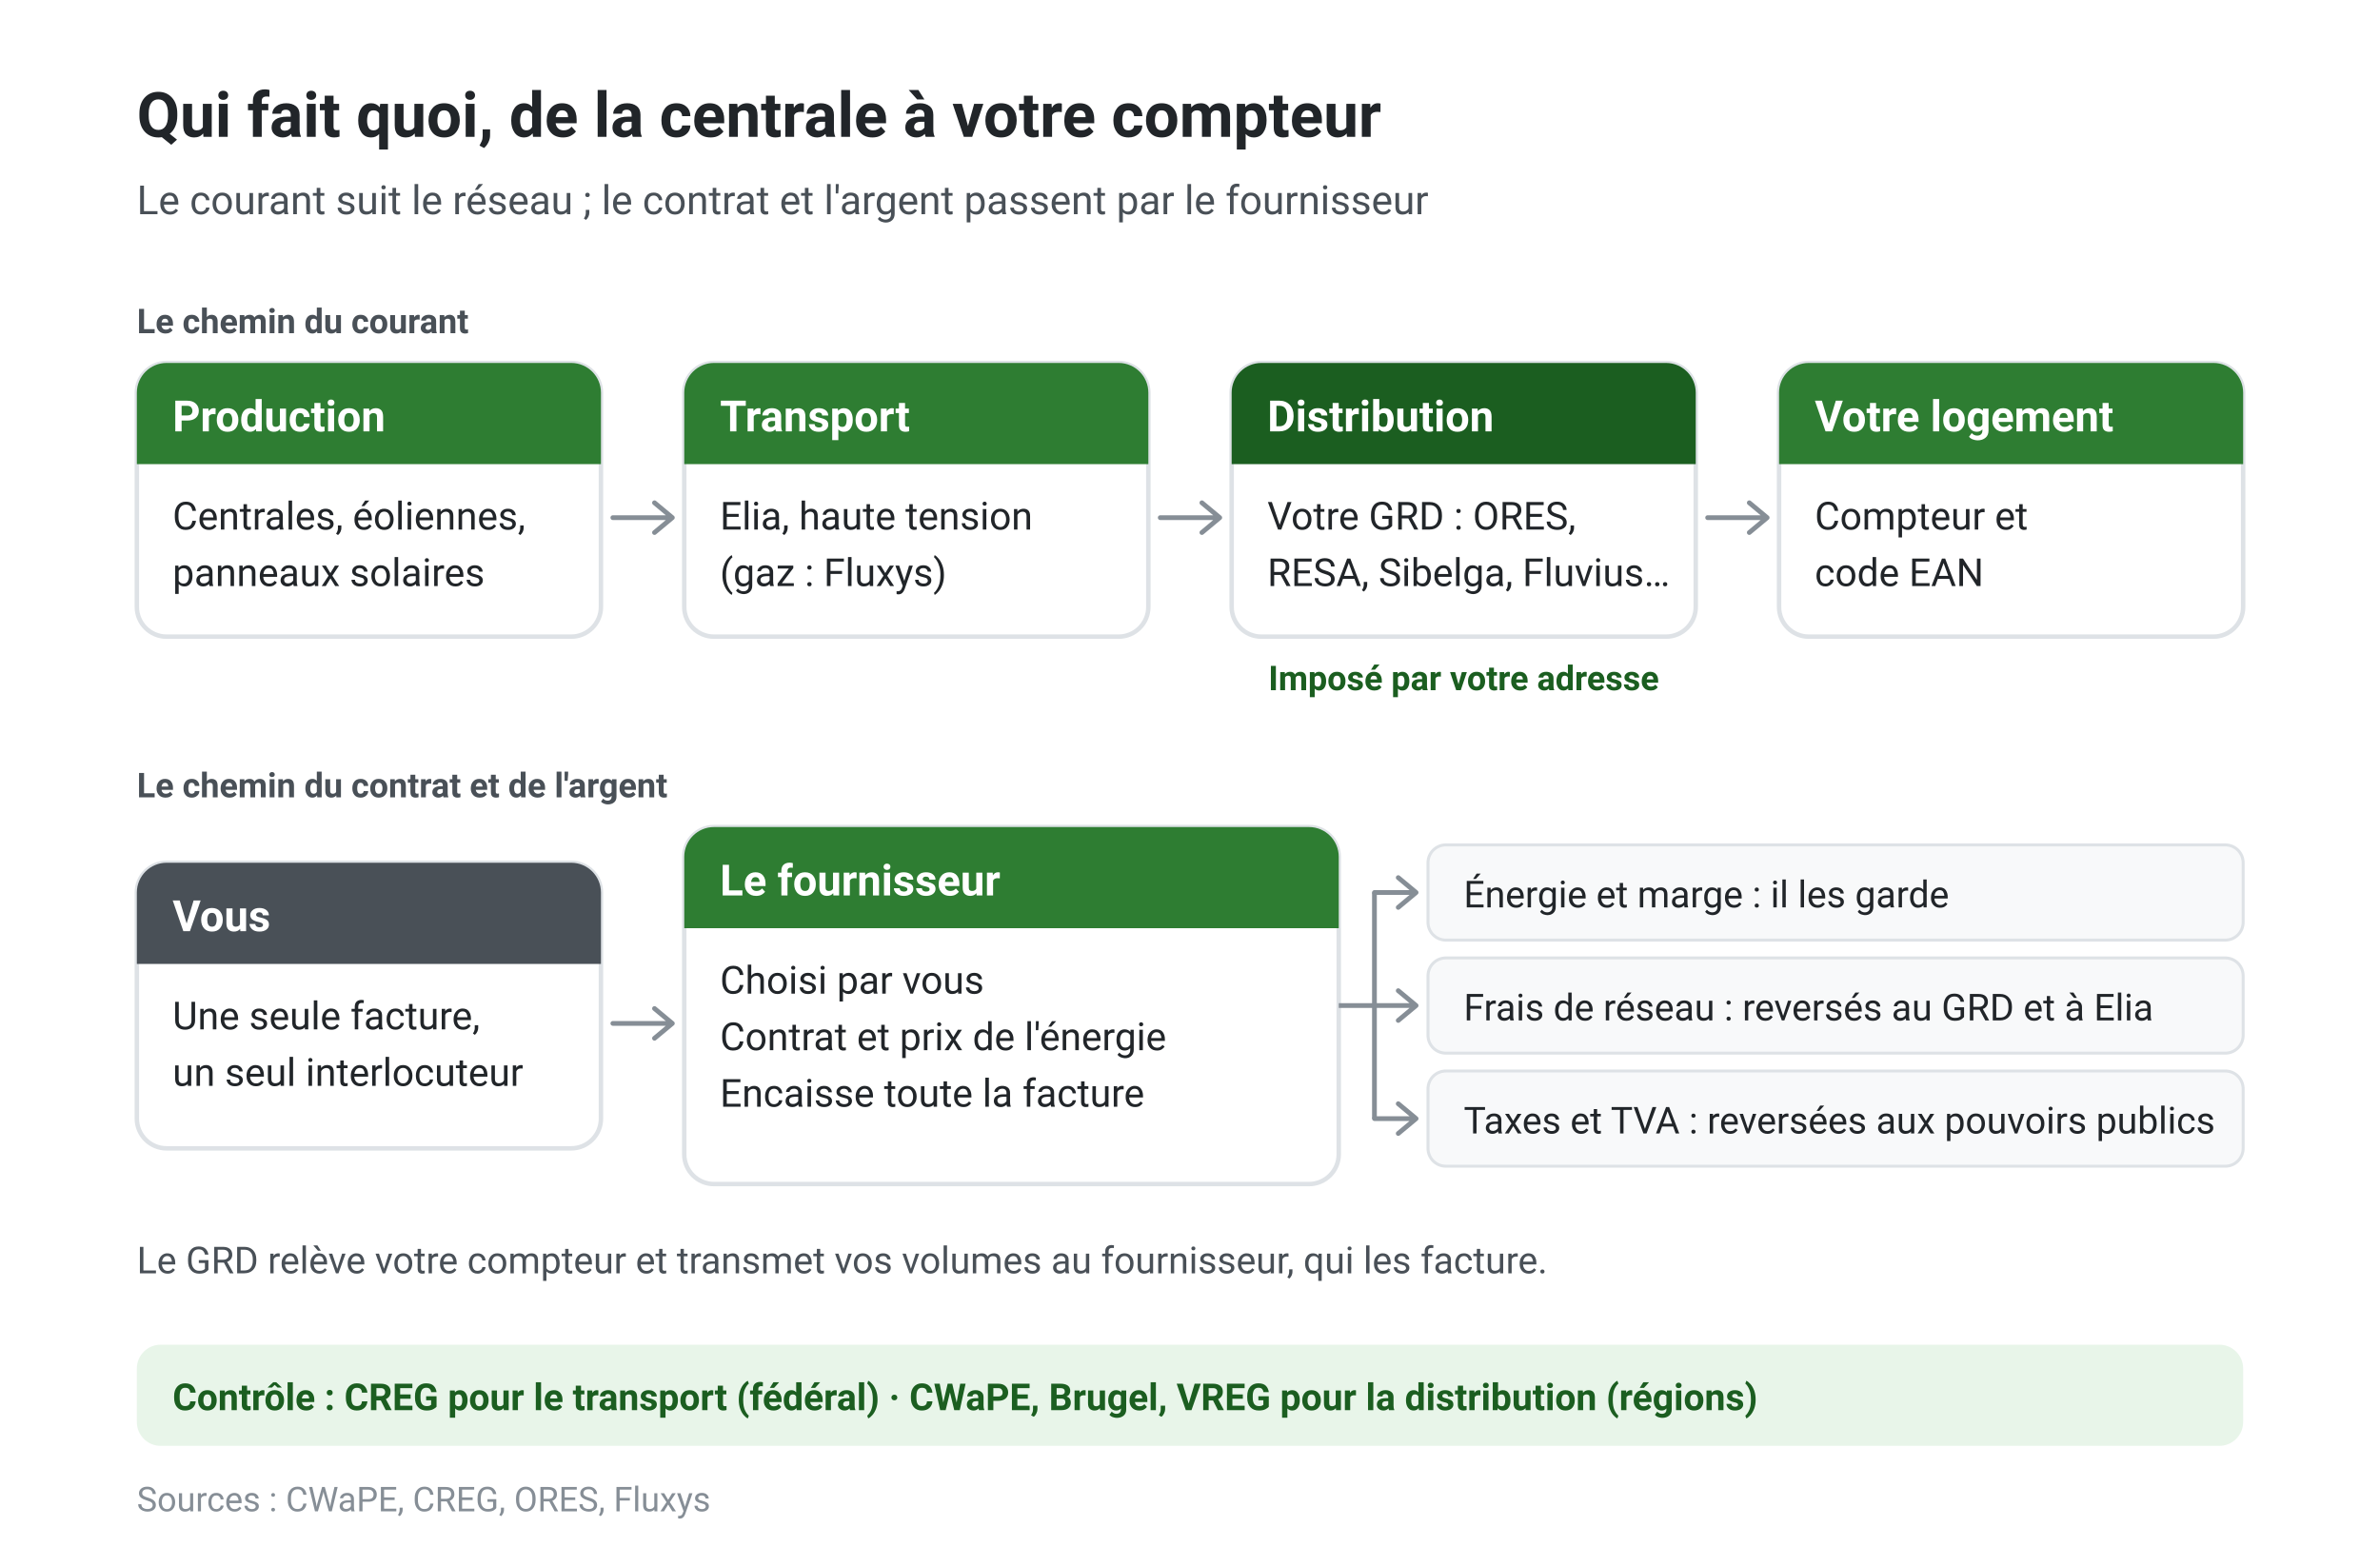
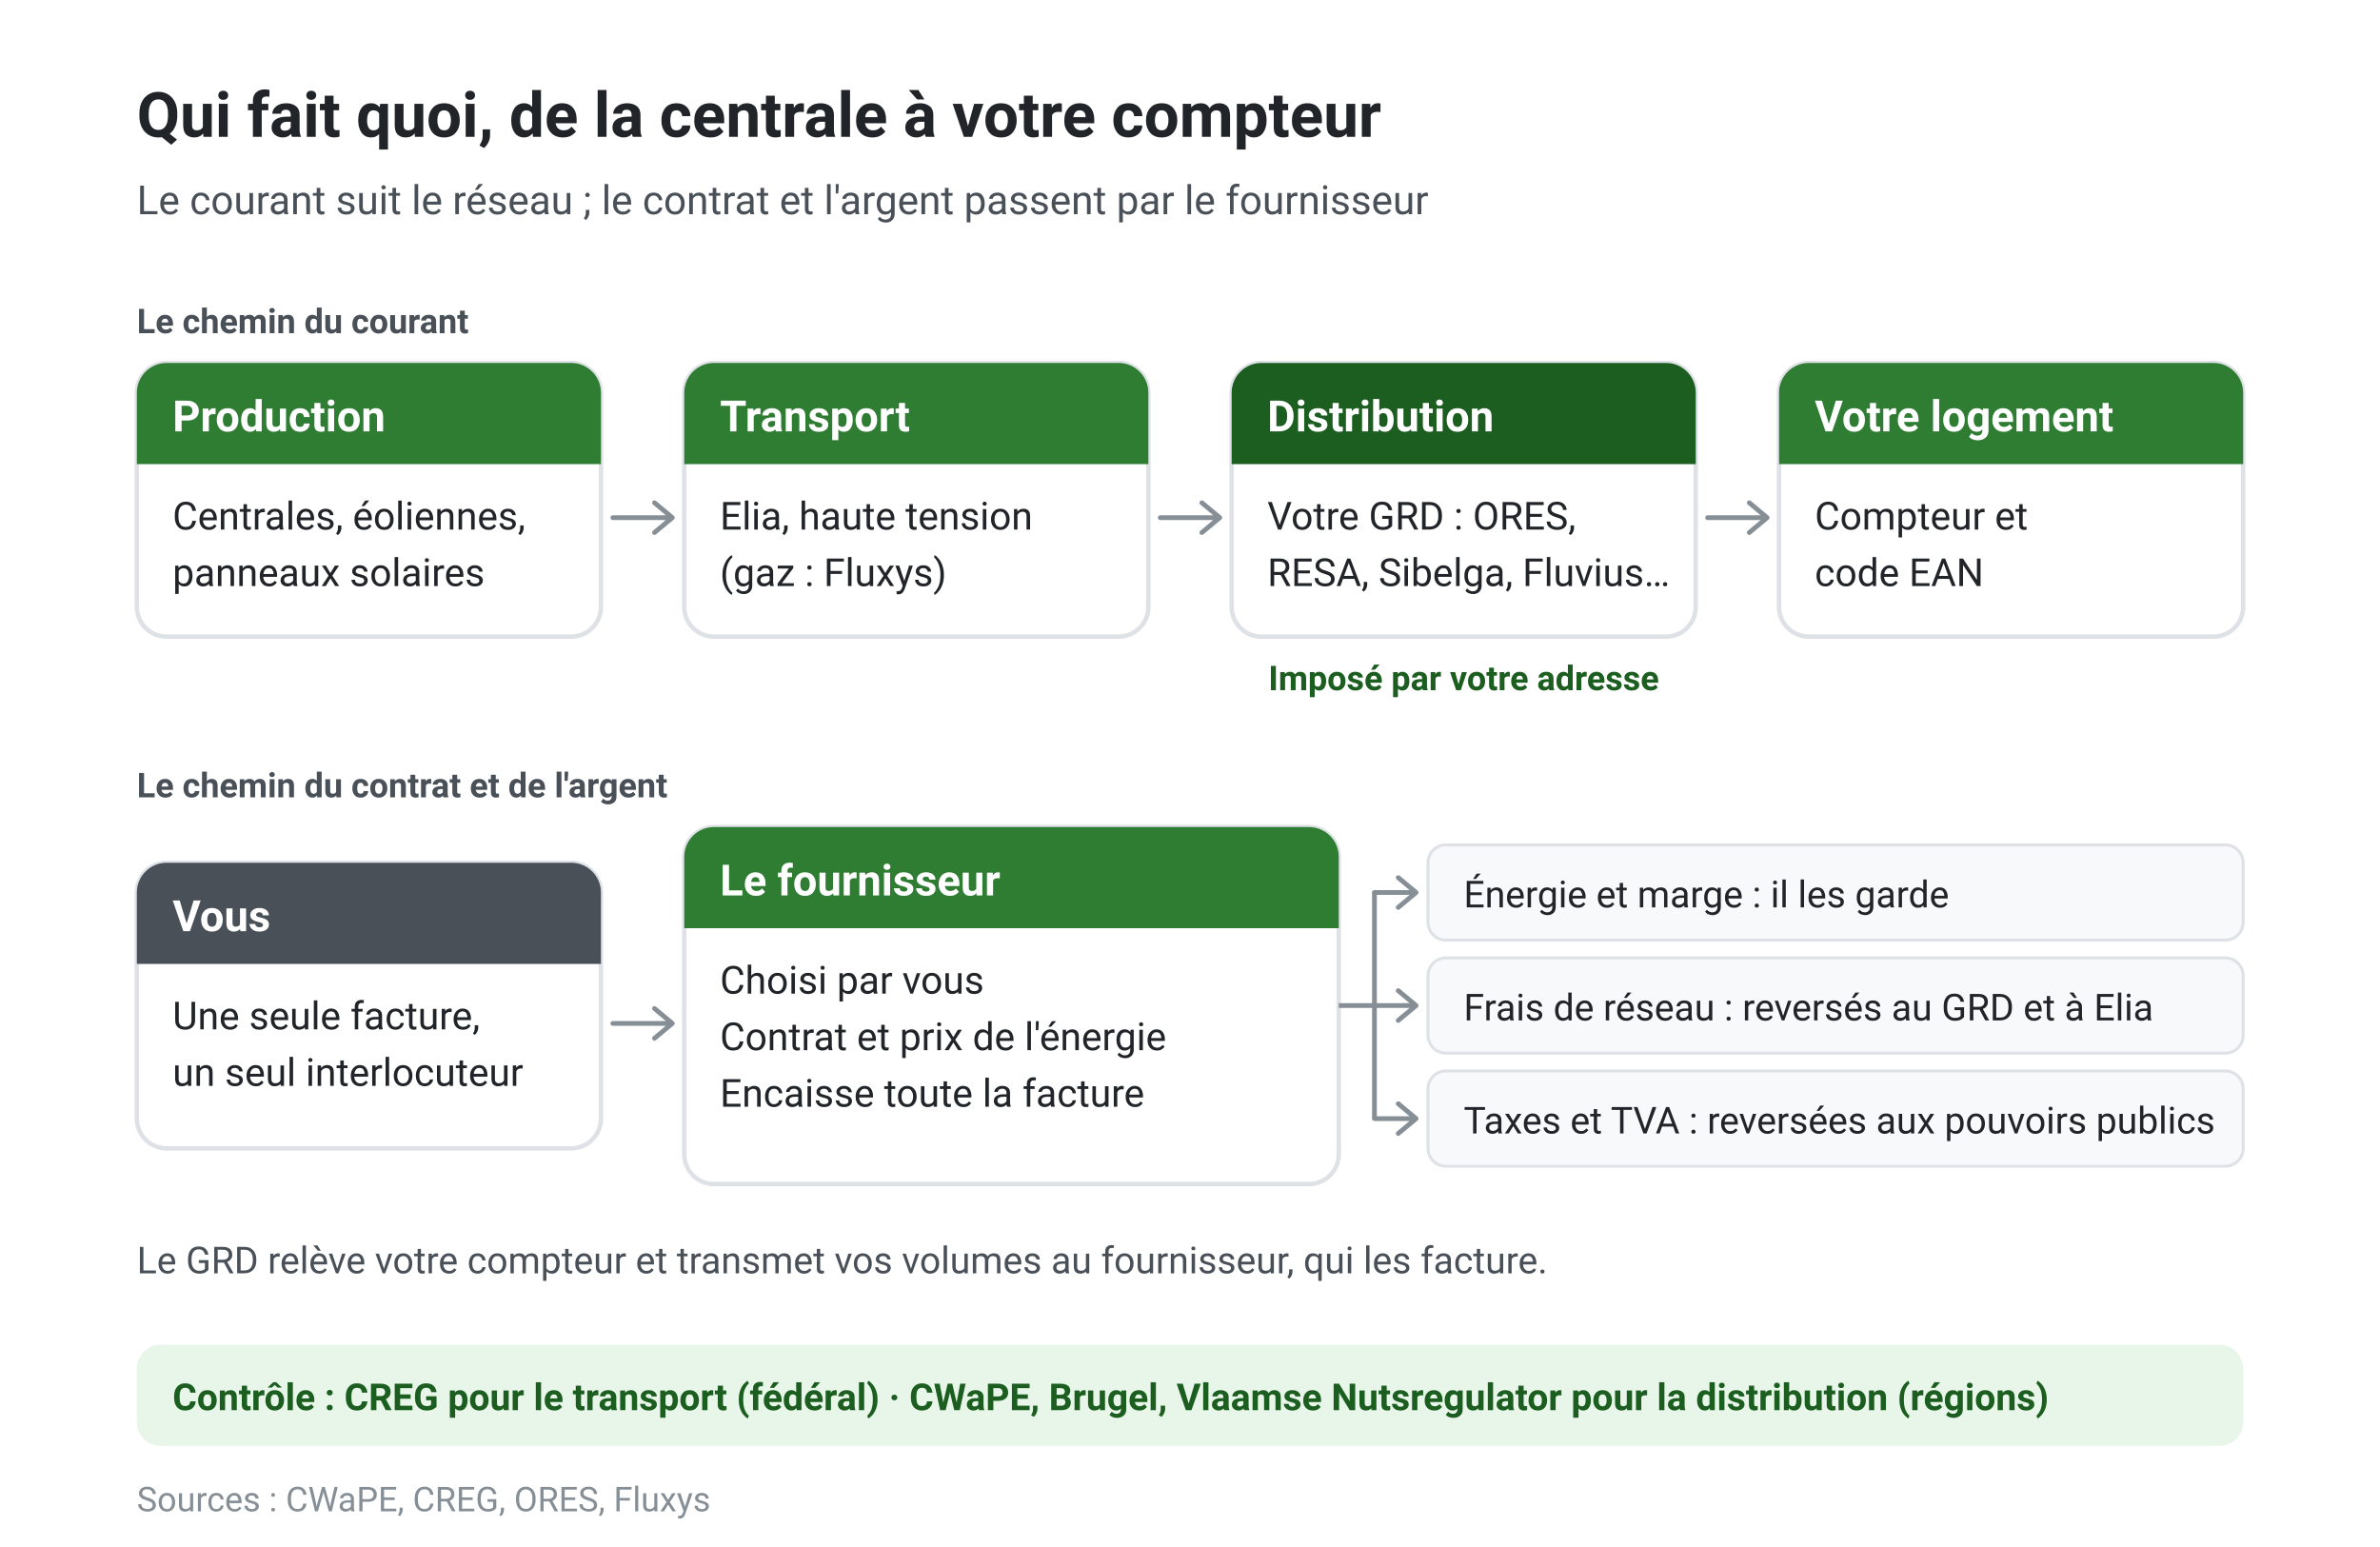
<svg xmlns="http://www.w3.org/2000/svg" viewBox="0 0 800 520" width="800" height="520" role="img" aria-labelledby="t d">
  <rect width="800" height="520" fill="#FFFFFF" />
  <g font-family="system-ui,-apple-system,'Segoe UI',Roboto,Helvetica,Arial,sans-serif">
    <text x="46" y="46" font-size="21" fill="#212529" font-weight="700" text-anchor="start">Qui fait quoi, de la centrale à votre compteur</text>
    <text x="46" y="72" font-size="13.5" fill="#495057" font-weight="400" text-anchor="start">Le courant suit le réseau ; le contrat et l'argent passent par le fournisseur</text>
    <text x="46" y="112" font-size="11.5" fill="#495057" font-weight="700" text-anchor="start">Le chemin du courant</text>
    <rect x="46" y="122" width="156" height="92" rx="10" fill="#FFFFFF" stroke="#DEE2E6" stroke-width="1.5" />
    <path d="M46 132 a10 10 0 0 1 10 -10 h136 a10 10 0 0 1 10 10 v24 h-156 z" fill="#2e7d32" />
    <text x="58" y="145" font-size="14.5" fill="#FFFFFF" font-weight="700" text-anchor="start">Production</text>
    <text x="58" y="178" font-size="13" fill="#212529" font-weight="400" text-anchor="start">Centrales, éoliennes,</text>
    <text x="58" y="197" font-size="13" fill="#212529" font-weight="400" text-anchor="start">panneaux solaires</text>
    <path d="M206 174 H226 m-6 -5 l6 5 l-6 5" fill="none" stroke="#868E96" stroke-width="1.6" stroke-linecap="round" stroke-linejoin="round" />
    <rect x="230" y="122" width="156" height="92" rx="10" fill="#FFFFFF" stroke="#DEE2E6" stroke-width="1.5" />
    <path d="M230 132 a10 10 0 0 1 10 -10 h136 a10 10 0 0 1 10 10 v24 h-156 z" fill="#2e7d32" />
    <text x="242" y="145" font-size="14.5" fill="#FFFFFF" font-weight="700" text-anchor="start">Transport</text>
    <text x="242" y="178" font-size="13" fill="#212529" font-weight="400" text-anchor="start">Elia, haute tension</text>
    <text x="242" y="197" font-size="13" fill="#212529" font-weight="400" text-anchor="start">(gaz : Fluxys)</text>
    <path d="M390 174 H410 m-6 -5 l6 5 l-6 5" fill="none" stroke="#868E96" stroke-width="1.6" stroke-linecap="round" stroke-linejoin="round" />
    <rect x="414" y="122" width="156" height="92" rx="10" fill="#FFFFFF" stroke="#DEE2E6" stroke-width="1.5" />
    <path d="M414 132 a10 10 0 0 1 10 -10 h136 a10 10 0 0 1 10 10 v24 h-156 z" fill="#1b5e20" />
    <text x="426" y="145" font-size="14.5" fill="#FFFFFF" font-weight="700" text-anchor="start">Distribution</text>
    <text x="426" y="178" font-size="13" fill="#212529" font-weight="400" text-anchor="start">Votre GRD : ORES,</text>
    <text x="426" y="197" font-size="13" fill="#212529" font-weight="400" text-anchor="start">RESA, Sibelga, Fluvius…</text>
    <path d="M574 174 H594 m-6 -5 l6 5 l-6 5" fill="none" stroke="#868E96" stroke-width="1.6" stroke-linecap="round" stroke-linejoin="round" />
    <rect x="598" y="122" width="156" height="92" rx="10" fill="#FFFFFF" stroke="#DEE2E6" stroke-width="1.5" />
    <path d="M598 132 a10 10 0 0 1 10 -10 h136 a10 10 0 0 1 10 10 v24 h-156 z" fill="#2e7d32" />
    <text x="610" y="145" font-size="14.5" fill="#FFFFFF" font-weight="700" text-anchor="start">Votre logement</text>
    <text x="610" y="178" font-size="13" fill="#212529" font-weight="400" text-anchor="start">Compteur et</text>
    <text x="610" y="197" font-size="13" fill="#212529" font-weight="400" text-anchor="start">code EAN</text>
    <text x="492" y="232" font-size="11.5" fill="#1b5e20" font-weight="700" text-anchor="middle">Imposé par votre adresse</text>
    <text x="46" y="268" font-size="11.5" fill="#495057" font-weight="700" text-anchor="start">Le chemin du contrat et de l'argent</text>
    <rect x="46" y="290" width="156" height="96" rx="10" fill="#FFFFFF" stroke="#DEE2E6" stroke-width="1.5" />
    <path d="M46 300 a10 10 0 0 1 10 -10 h136 a10 10 0 0 1 10 10 v24 h-156 z" fill="#495057" />
    <text x="58" y="313" font-size="14.5" fill="#FFFFFF" font-weight="700" text-anchor="start">Vous</text>
    <text x="58" y="346" font-size="13" fill="#212529" font-weight="400" text-anchor="start">Une seule facture,</text>
    <text x="58" y="365" font-size="13" fill="#212529" font-weight="400" text-anchor="start">un seul interlocuteur</text>
    <path d="M206 344 H226 m-6 -5 l6 5 l-6 5" fill="none" stroke="#868E96" stroke-width="1.6" stroke-linecap="round" stroke-linejoin="round" />
    <rect x="230" y="278" width="220" height="120" rx="10" fill="#FFFFFF" stroke="#DEE2E6" stroke-width="1.5" />
    <path d="M230 288 a10 10 0 0 1 10 -10 h200 a10 10 0 0 1 10 10 v24 h-220 z" fill="#2e7d32" />
    <text x="242" y="301" font-size="14.5" fill="#FFFFFF" font-weight="700" text-anchor="start">Le fournisseur</text>
    <text x="242" y="334" font-size="13" fill="#212529" font-weight="400" text-anchor="start">Choisi par vous</text>
    <text x="242" y="353" font-size="13" fill="#212529" font-weight="400" text-anchor="start">Contrat et prix de l'énergie</text>
    <text x="242" y="372" font-size="13" fill="#212529" font-weight="400" text-anchor="start">Encaisse toute la facture</text>
    <path d="M450 338 H462 M462 300 V376" fill="none" stroke="#868E96" stroke-width="1.6" />
    <path d="M462 300 H476 m-6 -5 l6 5 l-6 5" fill="none" stroke="#868E96" stroke-width="1.6" stroke-linecap="round" stroke-linejoin="round" />
    <rect x="480" y="284" width="274" height="32" rx="6" fill="#F8F9FA" stroke="#DEE2E6" stroke-width="1" />
    <text x="492" y="305" font-size="12.5" fill="#212529" font-weight="400" text-anchor="start">Énergie et marge : il les garde</text>
    <path d="M462 338 H476 m-6 -5 l6 5 l-6 5" fill="none" stroke="#868E96" stroke-width="1.6" stroke-linecap="round" stroke-linejoin="round" />
    <rect x="480" y="322" width="274" height="32" rx="6" fill="#F8F9FA" stroke="#DEE2E6" stroke-width="1" />
    <text x="492" y="343" font-size="12.5" fill="#212529" font-weight="400" text-anchor="start">Frais de réseau : reversés au GRD et à Elia</text>
    <path d="M462 376 H476 m-6 -5 l6 5 l-6 5" fill="none" stroke="#868E96" stroke-width="1.6" stroke-linecap="round" stroke-linejoin="round" />
    <rect x="480" y="360" width="274" height="32" rx="6" fill="#F8F9FA" stroke="#DEE2E6" stroke-width="1" />
    <text x="492" y="381" font-size="12.5" fill="#212529" font-weight="400" text-anchor="start">Taxes et TVA : reversées aux pouvoirs publics</text>
    <text x="46" y="428" font-size="12.5" fill="#495057" font-weight="400" text-anchor="start">Le GRD relève votre compteur et transmet vos volumes au fournisseur, qui les facture.</text>
    <rect x="46" y="452" width="708" height="34" rx="8" fill="#E8F5E9" />
-     <text x="58" y="474" font-size="12.5" fill="#1b5e20" font-weight="700" text-anchor="start">Contrôle : CREG pour le transport (fédéral) · CWaPE, Brugel, VREG pour la distribution (régions)</text>
+     <text x="58" y="474" font-size="12.5" fill="#1b5e20" font-weight="700" text-anchor="start">Contrôle : CREG pour le transport (fédéral) · CWaPE, Brugel, Vlaamse Nutsregulator pour la distribution (régions)</text>
    <text x="46" y="508" font-size="11.5" fill="#868E96" font-weight="400" text-anchor="start">Sources : CWaPE, CREG, ORES, Fluxys</text>
  </g>
</svg>
